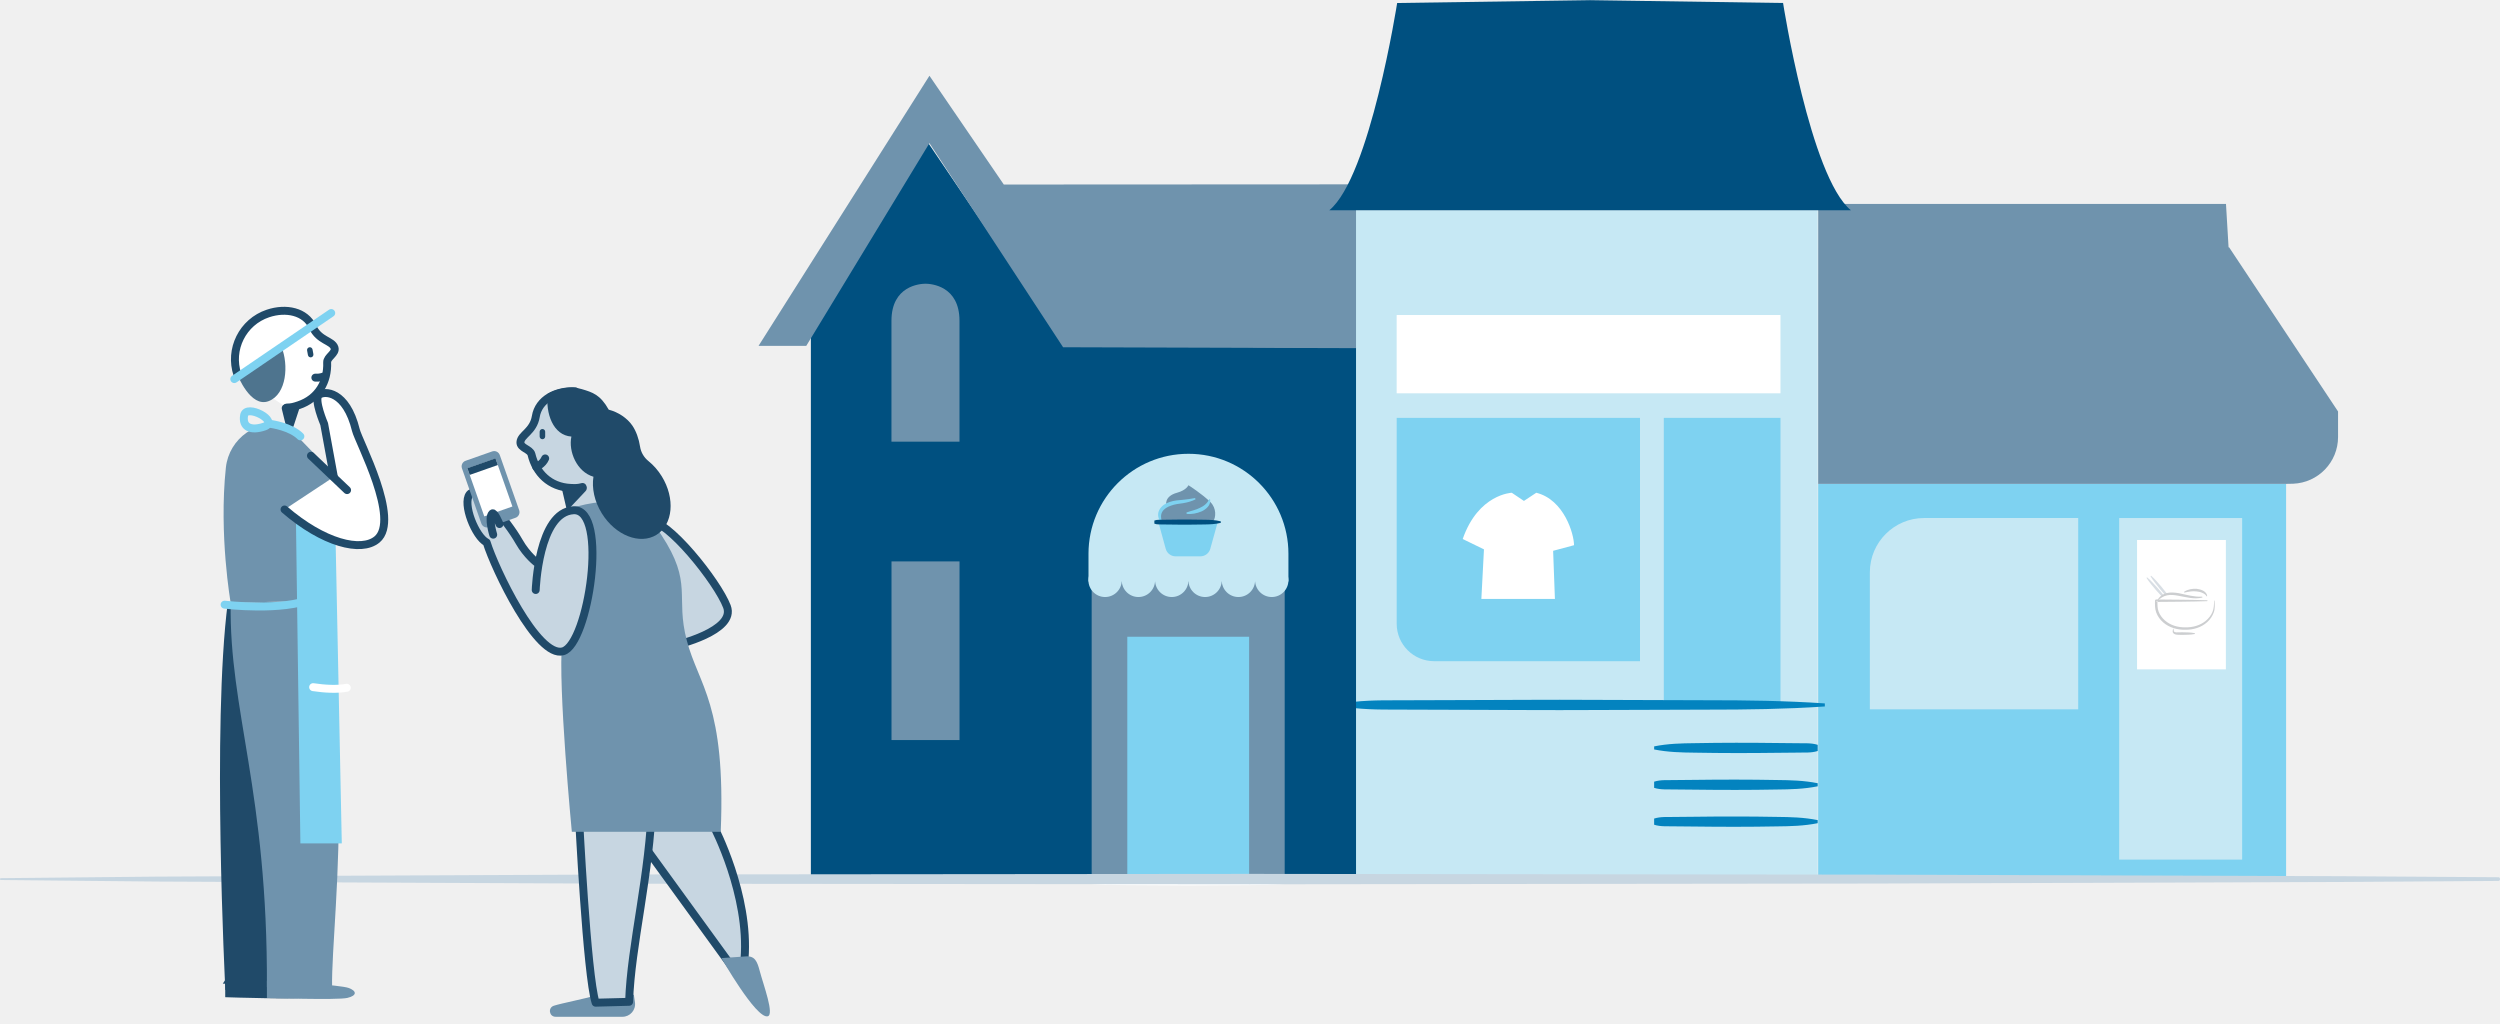
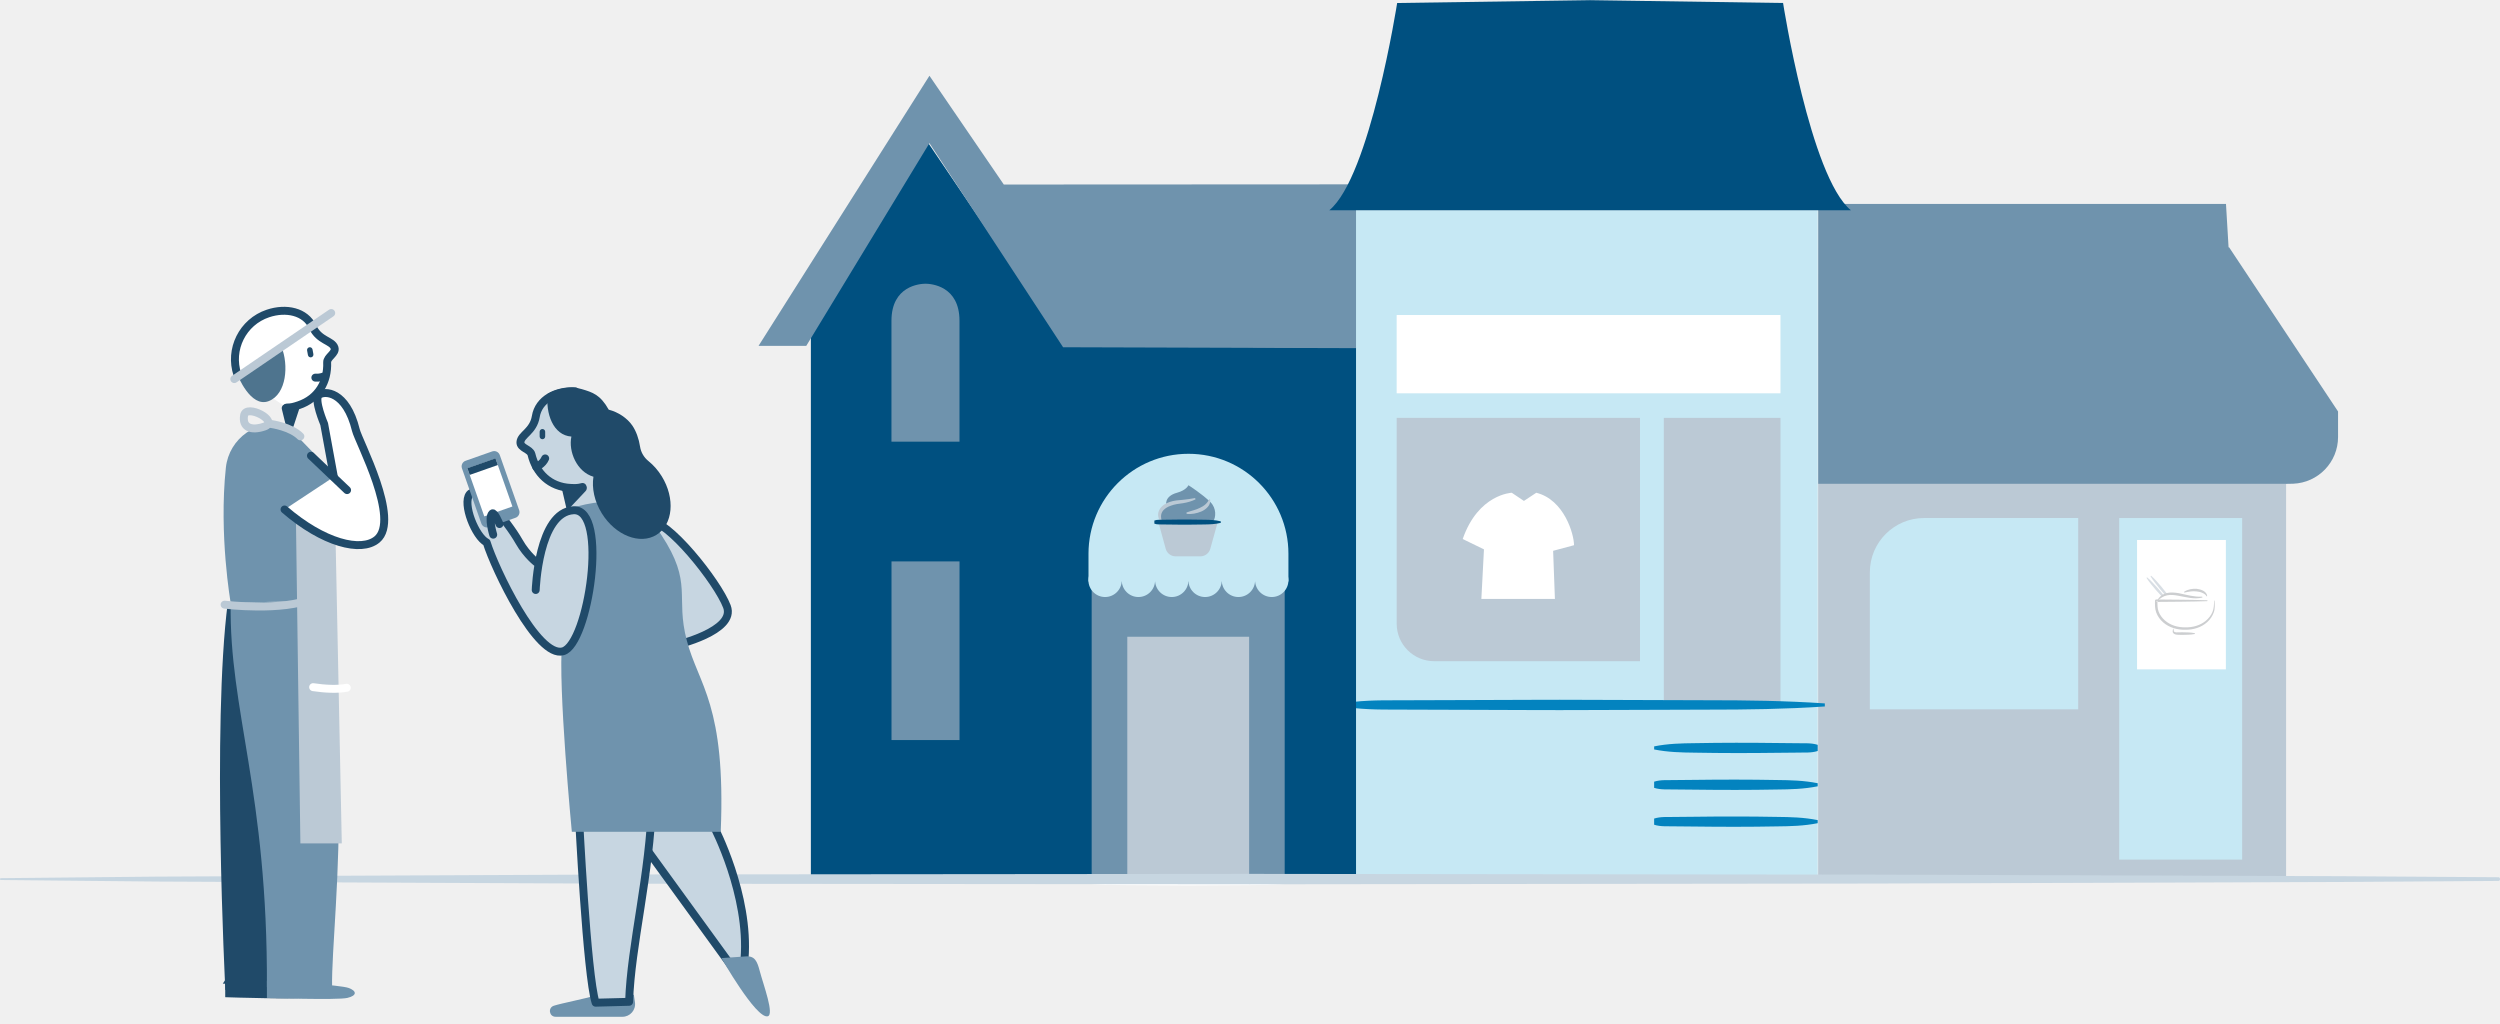
<svg xmlns="http://www.w3.org/2000/svg" version="1.1" viewBox="0 0 315 129">
  <g fill="none" fill-rule="evenodd">
    <path d="m156.63 50.227c0.803-0.18 1.606-0.213 2.409-0.208 0.803 0.011 1.606 0.055 2.409 0.206 0.053 0.01 0.089 0.065 0.079 0.123-0.007 0.045-0.04 0.078-0.079 0.087-0.803 0.152-1.606 0.195-2.409 0.206-0.803 0.006-1.606-0.028-2.409-0.207-0.053-0.012-0.086-0.068-0.076-0.125 0.008-0.043 0.039-0.074 0.076-0.082" fill="#C7D6E1" />
    <path d="m179.65 68.698c0.803-0.179 1.606-0.213 2.409-0.207 0.803 0.011 1.606 0.054 2.409 0.206 0.053 0.01 0.089 0.065 0.079 0.122-0.007 0.045-0.04 0.079-0.079 0.087-0.803 0.152-1.606 0.195-2.409 0.206-0.803 0.006-1.606-0.027-2.409-0.207-0.053-0.012-0.086-0.068-0.076-0.125 0.008-0.043 0.039-0.074 0.076-0.082" fill="#C7D6E1" />
    <path d="m121.83 58.258c0.803-0.18 1.606-0.213 2.409-0.207 0.803 0.011 1.606 0.054 2.409 0.206 0.053 0.01 0.089 0.065 0.079 0.123-0.007 0.045-0.04 0.078-0.079 0.087-0.803 0.152-1.606 0.195-2.409 0.206-0.803 0.006-1.606-0.028-2.409-0.207-0.053-0.012-0.087-0.068-0.076-0.125 0.008-0.043 0.039-0.074 0.076-0.082" fill="#C7D6E1" />
-     <polygon points="229.09 111.13 288.05 111.13 288.05 60.967 229.09 60.967" fill="#7ED2F1" />
+     <polygon points="229.09 111.13 288.05 111.13 288.05 60.967 229.09 60.967" fill="#BBC9D5" />
    <path d="m235.6 72.111v17.261h26.253v-24.101h-19.412c-3.778 0-6.84 3.063-6.84 6.84" fill="#C6E8F4" />
    <polygon points="267.02 108.31 282.51 108.31 282.51 65.271 267.02 65.271" fill="#C6E8F4" />
    <polygon points="269.27 84.34 280.46 84.34 280.46 68.038 269.27 68.038" fill="#fff" />
    <path d="m280.8 31.162h0.069l13.733 20.696h-0.007v3.207c0 3.164-2.496 5.759-5.657 5.884-0.283 0.012-0.579 0.017-0.89 0.017h-58.961v-9.108l0.006-20.696 2.33e-4 -5.465h51.381l0.325 5.465z" fill="#6F93AD" />
    <path d="m281.32 93.251h17.215" fill="#fff" />
    <path d="m286.54 110.55h6.77" fill="#fff" />
    <polygon points="170.78 111.07 229.03 111.07 229.03 26.49 170.78 26.49" fill="#C6E8F4" />
-     <path d="m206.64 83.309h-25.938c-2.607 0-4.719-2.113-4.719-4.719v-25.938h30.657v30.657z" fill="#7ED2F1" />
+     <path d="m206.64 83.309h-25.938c-2.607 0-4.719-2.113-4.719-4.719v-25.938h30.657v30.657z" fill="#BBC9D5" />
    <polygon points="175.98 49.557 224.34 49.557 224.34 39.693 175.98 39.693" fill="#fff" />
-     <polygon points="209.64 88.822 224.34 88.822 224.34 52.652 209.64 52.652" fill="#7ED2F1" />
+     <polygon points="209.64 88.822 224.34 88.822 224.34 52.652 209.64 52.652" fill="#BBC9D5" />
    <path d="m170.57 88.822h59.358" fill="#fff" />
    <path d="m170.57 88.435c2.473-0.271 4.946-0.176 7.42-0.205l7.42-0.024c4.946-0.006 9.893-0.056 14.839-0.024l14.84 0.049c4.946-0.003 9.893 0.063 14.839 0.398v0.387c-4.946 0.335-9.893 0.402-14.839 0.399l-14.84 0.049c-4.946 0.032-9.893-0.018-14.839-0.024l-7.42-0.024c-2.474-0.03-4.947 0.066-7.42-0.205v-0.773z" fill="#0383BF" />
    <path d="m229.03 94.238h-20.608" fill="#fff" />
    <path d="m229.03 94.625c-0.859 0.276-1.717 0.172-2.576 0.205l-2.576 0.024c-1.717 0.009-3.435 0.048-5.152 0.032-1.718 0.002-3.435-0.021-5.152-0.05-1.718-0.016-3.435-0.058-5.152-0.405v-0.387c1.717-0.348 3.435-0.389 5.152-0.405 1.717-0.03 3.435-0.053 5.152-0.051 1.717-0.016 3.435 0.023 5.152 0.032l2.576 0.025c0.859 0.032 1.717-0.071 2.576 0.205v0.773z" fill="#0383BF" />
    <path d="m208.42 98.88h20.608" fill="#fff" />
    <path d="m208.42 98.493c0.859-0.276 1.717-0.172 2.576-0.205l2.576-0.024c1.717-0.01 3.435-0.048 5.152-0.032 1.717-0.003 3.435 0.021 5.152 0.05 1.718 0.016 3.435 0.057 5.152 0.405v0.387c-1.717 0.348-3.435 0.389-5.152 0.405-1.717 0.029-3.435 0.053-5.152 0.05-1.718 0.016-3.435-0.023-5.152-0.032l-2.576-0.024c-0.859-0.032-1.717 0.071-2.576-0.205v-0.773z" fill="#0383BF" />
    <path d="m208.42 103.52h20.608" fill="#fff" />
    <path d="m208.42 103.14c0.859-0.276 1.717-0.172 2.576-0.205l2.576-0.024c1.717-0.01 3.435-0.048 5.152-0.032 1.717-0.003 3.435 0.021 5.152 0.05 1.718 0.016 3.435 0.057 5.152 0.405v0.387c-1.717 0.348-3.435 0.389-5.152 0.405-1.717 0.029-3.435 0.053-5.152 0.05-1.718 0.016-3.435-0.023-5.152-0.032l-2.576-0.024c-0.859-0.032-1.717 0.071-2.576-0.205v-0.773z" fill="#0383BF" />
    <path d="m186.98 69.22l-2.679-1.304c1.963-5.673 6.182-5.829 6.182-5.829l1.532 1.029 1.556-1.029c3.52 0.873 4.756 5.221 4.756 6.608l-2.633 0.707 0.225 6.067h-9.267l0.327-6.249z" fill="#fff" />
    <polygon points="102.17 111.03 102.17 41.893 116.83 17.834 134.25 43.552 170.86 43.829 170.86 111.03" fill="#005080" />
    <polygon points="112.33 93.247 120.9 93.247 120.9 70.737 112.33 70.737" fill="#6F93AD" />
    <polygon points="137.55 68.018 137.55 111.23 149.71 111.23 161.87 111.23 161.87 68.018" fill="#6F93AD" />
    <path d="m116.61 35.747c-0.744 0.009-4.286 0.284-4.286 4.675v15.231h4.286 4.286v-15.231c0-4.391-3.542-4.666-4.286-4.675" fill="#6F93AD" />
-     <polygon points="142.04 111.23 157.39 111.23 157.39 80.231 142.04 80.231" fill="#7ED2F1" />
+     <polygon points="142.04 111.23 157.39 111.23 157.39 80.231 142.04 80.231" fill="#BBC9D5" />
    <polygon points="95.576 43.579 117.11 9.545 126.48 23.251 170.86 23.228 170.86 43.867 133.95 43.753 117.11 18.035 101.59 43.579" fill="#6F93AD" />
    <path d="m200.43 26.49h32.781c-5.127-4.207-8.544-26.112-8.544-26.112l-24.236-0.356v-0.002l-0.077 0.001-0.077-0.001v0.002l-24.236 0.356s-3.418 21.905-8.545 26.112h32.781" fill="#005080" />
    <path d="m137.15 69.774c0-6.956 5.64-12.596 12.596-12.596 6.956 0 12.596 5.64 12.596 12.596v3.496h-25.192v-3.496z" fill="#C6E8F4" />
    <path d="m162.92 111.3c-2.201 0.22-4.402 0.218-6.603 0.231l-6.603 0.039-6.603-0.039c-2.2-0.013-4.401-0.01-6.602-0.231v-0.145c2.201-0.221 4.402-0.218 6.602-0.231l6.603-0.039 6.603 0.039c2.201 0.013 4.402 0.011 6.603 0.231v0.145z" fill="#fff" />
    <path d="m152.85 65.715c0.372-0.525 0.436-1.676-0.322-2.433-1.05-1.048-2.787-2.145-2.787-2.145s-0.235 0.619-1.428 0.946c-1.694 0.464-1.354 1.61-1.354 1.61-0.866 0.479-1.234 1.379-0.577 2.022" fill="#6F93AD" />
-     <path d="m145.99 65.904l0.89 3.244c0.154 0.561 0.664 0.95 1.246 0.95h3.124c0.58 0 1.089-0.386 1.245-0.945l0.905-3.248" fill="#7ED2F1" />
-     <path d="m146.42 65.931c-0.429-0.346-0.655-1.04-0.376-1.622 0.272-0.576 0.834-0.902 1.363-1.072 0.536-0.175 1.106-0.221 1.622-0.26 0.518-0.041 1.031-0.134 1.556-0.223l0.054 0.165c-0.488 0.241-1.018 0.391-1.559 0.48-0.541 0.073-1.041 0.127-1.517 0.305-0.469 0.157-0.91 0.41-1.126 0.798-0.222 0.385-0.179 0.897 0.051 1.376l-0.068 0.053z" fill="#7ED2F1" />
+     <path d="m145.99 65.904l0.89 3.244c0.154 0.561 0.664 0.95 1.246 0.95h3.124c0.58 0 1.089-0.386 1.245-0.945l0.905-3.248" fill="#BBC9D5" />
+     <path d="m146.42 65.931c-0.429-0.346-0.655-1.04-0.376-1.622 0.272-0.576 0.834-0.902 1.363-1.072 0.536-0.175 1.106-0.221 1.622-0.26 0.518-0.041 1.031-0.134 1.556-0.223l0.054 0.165c-0.488 0.241-1.018 0.391-1.559 0.48-0.541 0.073-1.041 0.127-1.517 0.305-0.469 0.157-0.91 0.41-1.126 0.798-0.222 0.385-0.179 0.897 0.051 1.376l-0.068 0.053z" fill="#BBC9D5" />
    <path d="m145.45 65.59c0.349-0.138 0.697-0.086 1.046-0.103l1.046-0.012c0.697-0.005 1.394-0.024 2.092-0.016 0.697-0.001 1.394 0.01 2.091 0.026 0.697 0.008 1.394 0.028 2.092 0.203v0.193c-0.697 0.173-1.394 0.194-2.092 0.203-0.697 0.015-1.394 0.027-2.091 0.026-0.697 0.008-1.394-0.012-2.092-0.016l-1.046-0.012c-0.349-0.017-0.697 0.035-1.046-0.103v-0.387z" fill="#005080" />
-     <path d="m152.47 62.904c0.075 0.327-0.051 0.702-0.28 0.956-0.227 0.261-0.511 0.453-0.81 0.585-0.605 0.246-1.237 0.378-1.867 0.301l-0.019-0.173c0.582-0.214 1.168-0.314 1.681-0.575 0.255-0.122 0.498-0.26 0.697-0.44 0.205-0.179 0.356-0.385 0.511-0.664l0.086 0.01z" fill="#7ED2F1" />
+     <path d="m152.47 62.904c0.075 0.327-0.051 0.702-0.28 0.956-0.227 0.261-0.511 0.453-0.81 0.585-0.605 0.246-1.237 0.378-1.867 0.301l-0.019-0.173c0.582-0.214 1.168-0.314 1.681-0.575 0.255-0.122 0.498-0.26 0.697-0.44 0.205-0.179 0.356-0.385 0.511-0.664l0.086 0.01z" fill="#BBC9D5" />
    <path d="m141.34 73.126c0 1.159-0.94 2.099-2.099 2.099s-2.099-0.94-2.099-2.099c0-1.16 0.94-2.099 2.099-2.099s2.099 0.939 2.099 2.099" fill="#C6E8F4" />
    <path d="m145.54 73.126c0 1.159-0.94 2.099-2.099 2.099s-2.099-0.94-2.099-2.099c0-1.16 0.94-2.099 2.099-2.099s2.099 0.939 2.099 2.099" fill="#C6E8F4" />
    <path d="m149.74 73.126c0 1.159-0.94 2.099-2.099 2.099s-2.099-0.94-2.099-2.099c0-1.16 0.94-2.099 2.099-2.099s2.099 0.939 2.099 2.099" fill="#C6E8F4" />
    <path d="m153.94 73.126c0 1.159-0.94 2.099-2.099 2.099s-2.099-0.94-2.099-2.099c0-1.16 0.94-2.099 2.099-2.099s2.099 0.939 2.099 2.099" fill="#C6E8F4" />
    <path d="m158.14 73.126c0 1.159-0.94 2.099-2.099 2.099s-2.099-0.94-2.099-2.099c0-1.16 0.94-2.099 2.099-2.099s2.099 0.939 2.099 2.099" fill="#C6E8F4" />
    <path d="m162.34 73.126c0 1.159-0.94 2.099-2.099 2.099s-2.099-0.94-2.099-2.099c0-1.16 0.939-2.099 2.099-2.099s2.099 0.939 2.099 2.099" fill="#C6E8F4" />
    <path d="m0.084 110.65l19.672-0.196 19.672-0.094 39.344-0.178 78.687-0.073 78.687 0.094 39.344 0.128 19.672 0.071 19.672 0.131c0.093 5.81e-4 0.168 0.105 0.168 0.233-4.22e-4 0.127-0.076 0.23-0.168 0.231l-19.672 0.132-19.672 0.07-39.344 0.128-78.687 0.095-78.687-0.074-39.344-0.178-19.672-0.094-19.672-0.196c-0.047-5.8e-4 -0.084-0.053-0.084-0.117 4.2201e-4 -0.064 0.038-0.115 0.084-0.115" fill="#C7D6E1" />
-     <path d="m148.34 106.47c2.498-0.44 3.268 2.355 3.268 2.355" stroke="#7ED2F1" stroke-linecap="round" stroke-linejoin="round" />
+     <path d="m148.34 106.47c2.498-0.44 3.268 2.355 3.268 2.355" stroke="#BBC9D5" stroke-linecap="round" stroke-linejoin="round" />
    <path d="m273.02 75.71c-0.532-0.383-0.928-0.884-1.361-1.353-0.407-0.491-0.834-0.966-1.18-1.511-0.017-0.027-0.009-0.063 0.018-0.081 0.022-0.014 0.05-0.011 0.069 0.005 0.494 0.415 0.906 0.902 1.34 1.371 0.406 0.493 0.85 0.953 1.158 1.531 0.008 0.015 0.002 0.032-0.012 0.04-0.01 0.006-0.023 0.005-0.031-0.002" fill="#D8DEE4" />
    <path d="m273.45 75.57c-0.522-0.396-0.905-0.908-1.326-1.387-0.393-0.503-0.808-0.988-1.14-1.542-0.017-0.028-0.008-0.064 0.02-0.081 0.023-0.013 0.05-0.01 0.069 0.007 0.483 0.428 0.883 0.926 1.303 1.406 0.393 0.503 0.825 0.974 1.118 1.56 0.007 0.015 0.001 0.032-0.013 0.039-0.01 0.005-0.023 0.004-0.031-0.003" fill="#D8DEE4" />
    <path d="m273.84 79.235v0.332c0 0.163 0.229 0.295 0.511 0.295h2.176" fill="#fff" />
    <path d="m273.86 79.235l0.031 0.196c0.011 0.065 0.012 0.142 0.039 0.153 0.054 0.05 0.164 0.087 0.27 0.096 0.207 0.009 0.507-0.01 0.755-0.013 0.521 0.016 1.042 0.004 1.563 0.106 0.032 0.006 0.053 0.038 0.046 0.07-0.005 0.024-0.024 0.042-0.046 0.046-0.521 0.103-1.042 0.091-1.563 0.107-0.272-0.017-0.496 0.009-0.806-0.045-0.142-0.042-0.306-0.104-0.381-0.288-0.034-0.107 0.002-0.169 0.003-0.232l0.031-0.196c0.002-0.016 0.017-0.027 0.034-0.024 0.013 0.002 0.023 0.012 0.024 0.024" fill="#CCCED0" />
    <path d="m271.82 75.69c1.468-1.881 3.504-0.124 5.641-0.451" fill="#fff" />
    <path d="m271.79 75.672c0.245-0.443 0.681-0.808 1.201-0.944 0.521-0.125 1.049-0.071 1.544 0.015 0.989 0.203 1.925 0.486 2.91 0.439 0.032-0.002 0.06 0.023 0.062 0.055 0.001 0.028-0.017 0.052-0.044 0.06-0.495 0.126-1.018 0.107-1.516 0.039-0.501-0.07-0.988-0.189-1.47-0.27-0.479-0.089-0.962-0.153-1.418-0.055-0.46 0.085-0.856 0.36-1.223 0.697-0.012 0.011-0.031 0.01-0.042-0.002-0.009-0.01-0.01-0.023-0.004-0.034" fill="#CCCED0" />
    <path d="m278.06 75.127c-0.133-0.636-1.473-1.105-2.833-0.521" fill="#fff" />
    <path d="m278.04 75.133c-0.139-0.219-0.335-0.343-0.561-0.437-0.219-0.103-0.465-0.154-0.711-0.176-0.498-0.069-0.996 0.031-1.509 0.14-0.032 0.007-0.064-0.012-0.071-0.044-0.006-0.024 0.006-0.049 0.025-0.063 0.461-0.301 1.034-0.403 1.589-0.36 0.279 0.032 0.554 0.109 0.809 0.243 0.241 0.136 0.495 0.378 0.486 0.685-5.81e-4 0.017-0.014 0.03-0.031 0.029-0.01 0-0.019-0.005-0.024-0.013l-0.002-0.003z" fill="#CCCED0" />
    <path d="m279.01 75.69v0.573c0 1.621-1.573 2.934-3.513 2.934h-0.302c-1.94 0-3.513-1.314-3.513-2.934v-0.573h6.41" fill="#fff" />
    <path d="m279.04 75.69c0.019 0.475 0.069 0.982-0.102 1.461-0.162 0.472-0.454 0.899-0.827 1.234-0.744 0.678-1.778 0.985-2.764 0.963-0.984 0.027-2.023-0.261-2.791-0.932-0.384-0.331-0.692-0.758-0.87-1.24-0.185-0.488-0.16-1.019-0.157-1.487-5.8e-4 -0.085 0.069-0.154 0.154-0.154 1.068 0.004 2.137 0.009 3.205 0.03 1.068 0.016 2.136 0.027 3.204 0.067 0.032 0.001 0.057 0.028 0.056 0.06-0.001 0.031-0.026 0.055-0.056 0.056-1.068 0.04-2.136 0.05-3.204 0.067-1.068 0.02-2.137 0.026-3.205 0.029l0.154-0.154c0.001 0.493-0.016 0.951 0.15 1.376 0.159 0.425 0.442 0.798 0.783 1.103 0.694 0.615 1.639 0.893 2.576 0.877 0.937 0.021 1.888-0.239 2.605-0.845 0.351-0.302 0.652-0.674 0.825-1.109 0.18-0.435 0.188-0.917 0.205-1.402 5.8e-4 -0.016 0.014-0.028 0.03-0.028 0.015 5.803e-4 0.027 0.013 0.028 0.028" fill="#CCCED0" />
    <g transform="translate(27 38)">
      <g transform="translate(2.2812 .70504)">
        <path d="m6.861 12.648c0.605-0.011 0.885-0.095 1.489-0.296 2.487-0.833 3.688-2.981 3.591-5.401-0.027-0.684 1.159-1.145 0.923-1.85-0.305-0.912-1.927-0.849-2.748-2.602-0.92-1.966-3.356-2.469-5.635-1.706-3.191 1.068-4.913 4.522-3.845 7.713" fill="#fff" />
        <path d="m6.861 12.648c0.605-0.011 0.885-0.095 1.489-0.296 2.487-0.833 3.688-2.981 3.591-5.401-0.027-0.684 1.159-1.145 0.923-1.85-0.305-0.912-1.927-0.849-2.748-2.602-0.92-1.966-3.356-2.469-5.635-1.706-3.191 1.068-4.913 4.522-3.845 7.713" stroke="#204A69" stroke-linecap="round" stroke-linejoin="round" />
      </g>
      <path d="m8.479 5.733c0.888 2.22 0.666 5.921-1.628 6.809-2.295 0.888-3.934-3.331-3.934-3.331l5.562-3.478z" fill="#4E748E" />
      <g transform="translate(.71875 37.424)">
        <path d="m1.347 0.54c-1.998 15.431-0.32 48.404-0.32 48.404h7.548l0.666-27.644" fill="#204A69" />
        <path d="m1.347 0.54c-1.998 15.431-0.32 48.404-0.32 48.404h7.548l0.666-27.644" stroke="#204A69" stroke-width=".735" />
      </g>
      <path d="m1.744 85.591c2.295 0.074 9.25 0.518 10.287 0.888 1.036 0.37 1.109 0.517-0.148 0.813-1.258 0.296-10.138 0-10.138 0v-1.702z" fill="#204A69" />
      <path d="m1.744 85.591c2.295 0.074 9.25 0.518 10.287 0.888 1.036 0.37 1.109 0.517-0.148 0.813-1.258 0.296-10.138 0-10.138 0v-1.702z" stroke="#204A69" stroke-width=".735" />
      <path d="m14.401 37.631s0.826 11.695 1.221 23.758c0.331 10.087-0.879 20.733-0.777 24.979h-8.215c0.111-24.646-4.786-34.859-4.564-48.404" fill="#6F93AD" />
      <path d="m47.835 87.472c-0.978 0.338-4.108 0.941-5.054 1.251-0.773 0.254-0.589 1.392 0.224 1.392h8.421c0.97 0 1.716-0.859 1.579-1.82l-0.138-0.955-5.033 0.132z" fill="#6F93AD" />
      <path d="m2.066 37.964l12.446-0.333-0.185-7.624-2.886-1.553 3.515-6.809-2.331-2.442-3.538-3.655c-3.64-0.848-7.231 1.664-7.628 5.38-0.902 8.452 0.608 17.038 0.608 17.038z" fill="#6F93AD" />
-       <polygon points="10.293 27.861 10.848 68.272 16.066 68.272 15.289 30.304" fill="#7ED2F1" />
+       <polygon points="10.293 27.861 10.848 68.272 16.066 68.272 15.289 30.304" fill="#BBC9D5" />
      <g transform="translate(8.5312 10.861)">
        <path d="m0.319 15.335c4.884 4.219 9.659 5.44 11.656 3.773 2.984-2.488-2.312-12.326-2.664-13.765-1.221-4.996-3.996-4.995-4.662-4.44s0.666 3.663 0.666 3.663l1.221 6.662" fill="#fff" />
        <path d="m0.319 15.335c4.884 4.219 9.659 5.44 11.656 3.773 2.984-2.488-2.312-12.326-2.664-13.765-1.221-4.996-3.996-4.995-4.662-4.44s0.666 3.663 0.666 3.663l1.221 6.662" stroke="#204A69" stroke-linecap="round" stroke-linejoin="round" />
      </g>
      <path d="m12.18 19.424l4.552 4.33" stroke="#204A69" stroke-linecap="round" stroke-linejoin="round" />
      <path d="m6.629 85.591c2.295 0.074 9.25 0.518 10.287 0.888 1.036 0.37 1.11 0.962-0.148 1.258-1.258 0.296-10.138 0-10.138 0v-2.146z" fill="#6F93AD" />
      <polygon points="10.186 13.501 9.515 15.537 8.998 13.429" stroke="#204A69" stroke-linecap="round" stroke-linejoin="round" />
-       <path d="m12.402 37.41c-3.775 1.665-11.102 0.777-11.102 0.777" stroke="#7ED2F1" stroke-linecap="round" stroke-linejoin="round" />
+       <path d="m12.402 37.41c-3.775 1.665-11.102 0.777-11.102 0.777" stroke="#BBC9D5" stroke-linecap="round" stroke-linejoin="round" />
      <path d="m16.695 48.658c-1.239 0.227-2.746 0.146-4.241-0.076" stroke="#fff" stroke-linecap="round" stroke-linejoin="round" />
-       <path d="m6.307 15.747c1.964-0.667-2.295-2.93-2.551-1.409-0.255 1.521 0.875 1.978 2.551 1.409z" stroke="#7ED2F1" stroke-linecap="round" stroke-linejoin="round" />
-       <path d="m7.185 15.427s2.442 0.334 3.663 1.555" stroke="#7ED2F1" stroke-linecap="round" stroke-linejoin="round" />
-       <path d="m2.522 9.766l12.212-8.326" stroke="#7ED2F1" stroke-linecap="round" stroke-linejoin="round" />
+       <path d="m6.307 15.747c1.964-0.667-2.295-2.93-2.551-1.409-0.255 1.521 0.875 1.978 2.551 1.409z" stroke="#BBC9D5" stroke-linecap="round" stroke-linejoin="round" />
+       <path d="m7.185 15.427s2.442 0.334 3.663 1.555" stroke="#BBC9D5" stroke-linecap="round" stroke-linejoin="round" />
+       <path d="m2.522 9.766l12.212-8.326" stroke="#BBC9D5" stroke-linecap="round" stroke-linejoin="round" />
      <path d="m12.734 9.582c0.544 0.047 0.998-0.133 0.998-0.133" stroke="#204A69" stroke-linecap="round" stroke-linejoin="round" />
      <path d="m12.207 7.025c-0.19 0.035-0.372-0.091-0.407-0.28l-0.106-0.581c-0.035-0.19 0.091-0.372 0.28-0.407 0.189-0.034 0.371 0.091 0.406 0.28l0.106 0.581c0.035 0.19-0.09 0.372-0.28 0.406" fill="#204A69" />
      <polygon points="49.731 29.116 44.992 29.116 44.211 18.356 49.731 18.356" fill="#C7D6E1" />
      <g transform="translate(54.625 27.268)">
        <path d="m0.047 0.342c2.369-0.296 8.734 7.698 9.918 10.806 1.184 3.108-6.513 4.884-6.513 4.884" fill="#C7D6E1" />
        <path d="m0.047 0.342c2.369-0.296 8.734 7.698 9.918 10.806 1.184 3.108-6.513 4.884-6.513 4.884" stroke="#204A69" stroke-linecap="round" stroke-linejoin="round" />
      </g>
      <g transform="translate(51.5 64.768)">
        <path d="m11.474 1.43s4.483 8.545 3.837 16.627l-0.74 2.148-14.159-19.505" fill="#C7D6E1" />
        <path d="m11.474 1.43s4.483 8.545 3.837 16.627l-0.74 2.148-14.159-19.505" stroke="#204A69" stroke-linecap="round" stroke-linejoin="round" />
      </g>
      <g transform="translate(45.25 62.424)">
        <path d="m0.689 2.268s0.999 20.205 2.109 23.647l4.219-0.111c0.222-7.106 2.664-16.209 2.886-25.312" fill="#C7D6E1" />
        <path d="m0.689 2.268s0.999 20.205 2.109 23.647l4.219-0.111c0.222-7.106 2.664-16.209 2.886-25.312" stroke="#204A69" stroke-linecap="round" stroke-linejoin="round" />
      </g>
      <g transform="translate(43.688 23.361)">
        <path d="m0.567 0.19c1.024 0.248 2.166-0.088 2.166-0.088 0.067-0.002 0.1 0.071 0.048 0.109l-1.787 1.899-0.472-2.034" fill="#204A69" />
        <path d="m0.567 0.19c1.024 0.248 2.166-0.088 2.166-0.088 0.067-0.002 0.1 0.071 0.048 0.109l-1.787 1.899-0.472-2.034" stroke="#204A69" stroke-width=".876" />
      </g>
      <g transform="translate(38.219 10.861)">
        <path d="m7.254 0.441c-2.401-0.116-4.608 1.029-4.961 3.172-0.314 1.909-1.891 2.289-1.938 3.25-0.036 0.742 1.231 0.863 1.391 1.53 0.563 2.354 2.302 4.097 4.922 4.223 0.637 0.03 0.928 0.034 1.514-0.119" fill="#C7D6E1" />
        <path d="m7.254 0.441c-2.401-0.116-4.608 1.029-4.961 3.172-0.314 1.909-1.891 2.289-1.938 3.25-0.036 0.742 1.231 0.863 1.391 1.53 0.563 2.354 2.302 4.097 4.922 4.223 0.637 0.03 0.928 0.034 1.514-0.119" stroke="#204A69" stroke-linecap="round" stroke-linejoin="round" />
      </g>
      <path d="m41.693 19.76c-0.322 0.752-1.127 1.074-1.127 1.074" stroke="#204A69" stroke-linecap="round" stroke-linejoin="round" />
      <path d="m41.344 17.343c0.193 0 0.349-0.156 0.349-0.349v-0.591c0-0.193-0.156-0.349-0.349-0.349-0.193 0-0.349 0.156-0.349 0.349v0.591c0 0.193 0.156 0.349 0.349 0.349" fill="#204A69" />
      <path d="m44.495 26.166c6.531-2.072 9.334-0.566 11.823 3.22 4.052 6.162 1.739 7.698 3.22 13.323 1.48 5.625 4.941 8.052 4.274 24.094h-18.762s-1.776-18.488-1.221-23.872" fill="#6F93AD" />
      <path d="m63.903 82.722s4.356 7.652 5.819 7.334c0.88-0.191-0.516-3.913-0.98-5.657-0.323-1.216-0.594-2.015-1.845-1.888l-2.994 0.212z" fill="#6F93AD" />
      <g transform="translate(31.188 23.361)">
        <path d="m9.497 9.577s-1.288-0.946-2.28-2.69c-1.5-2.641-5.289-7.162-6.232-5.97-0.944 1.191 0.725 5.358 2.146 6.069 1.036 3.33 6.402 14.612 9.621 13.717 3.22-0.895 5.773-17.996 1.332-17.773-4.441 0.223-4.773 10.049-4.773 10.049" fill="#C7D6E1" />
        <path d="m9.497 9.577s-1.288-0.946-2.28-2.69c-1.5-2.641-5.289-7.162-6.232-5.97-0.944 1.191 0.725 5.358 2.146 6.069 1.036 3.33 6.402 14.612 9.621 13.717 3.22-0.895 5.773-17.996 1.332-17.773-4.441 0.223-4.773 10.049-4.773 10.049" stroke="#204A69" stroke-linecap="round" stroke-linejoin="round" />
      </g>
      <path d="m56.378 22.009c-0.47-0.762-1.044-1.405-1.671-1.911-0.568-0.459-0.948-1.099-1.058-1.821-0.152-0.999-0.501-1.967-0.976-2.658-0.659-0.958-1.791-1.696-2.973-2-1.073-1.905-2.042-2.184-3.391-2.589-2.22-0.666-4.293 0.592-4.293 0.592-0.295 2.462 0.673 5.23 2.981 5.385-0.401 1.877 0.684 4.449 2.777 5.062-0.223 1.416 0.11 3.086 1.048 4.605 1.72 2.788 4.807 4.002 6.894 2.715 2.087-1.289 2.384-4.593 0.662-7.38" fill="#204A69" />
      <path d="m33.649 27.959l-2.442-6.947c-0.138-0.391 0.067-0.818 0.458-0.955l3.352-1.179c0.391-0.137 0.818 0.069 0.955 0.459l2.443 6.947c0.137 0.391-0.068 0.819-0.459 0.956l-3.352 1.178c-0.39 0.138-0.818-0.068-0.955-0.459" fill="#6F93AD" />
      <polygon points="37.563 25.818 34.022 27.063 31.895 21.015 35.436 19.771" fill="#fff" />
      <polygon points="35.429 19.751 31.888 20.996 32.185 21.837 35.724 20.592" fill="#204A69" />
      <g transform="translate(34.312 26.486)">
        <path d="m1.623 1.545s-0.651-1.573-0.906-1.334c-0.552 0.516 0.115 2.672 0.115 2.672" fill="#C7D6E1" />
        <path d="m1.623 1.545s-0.651-1.573-0.906-1.334c-0.552 0.516 0.115 2.672 0.115 2.672" stroke="#204A69" stroke-linecap="round" stroke-linejoin="round" />
      </g>
    </g>
  </g>
</svg>
